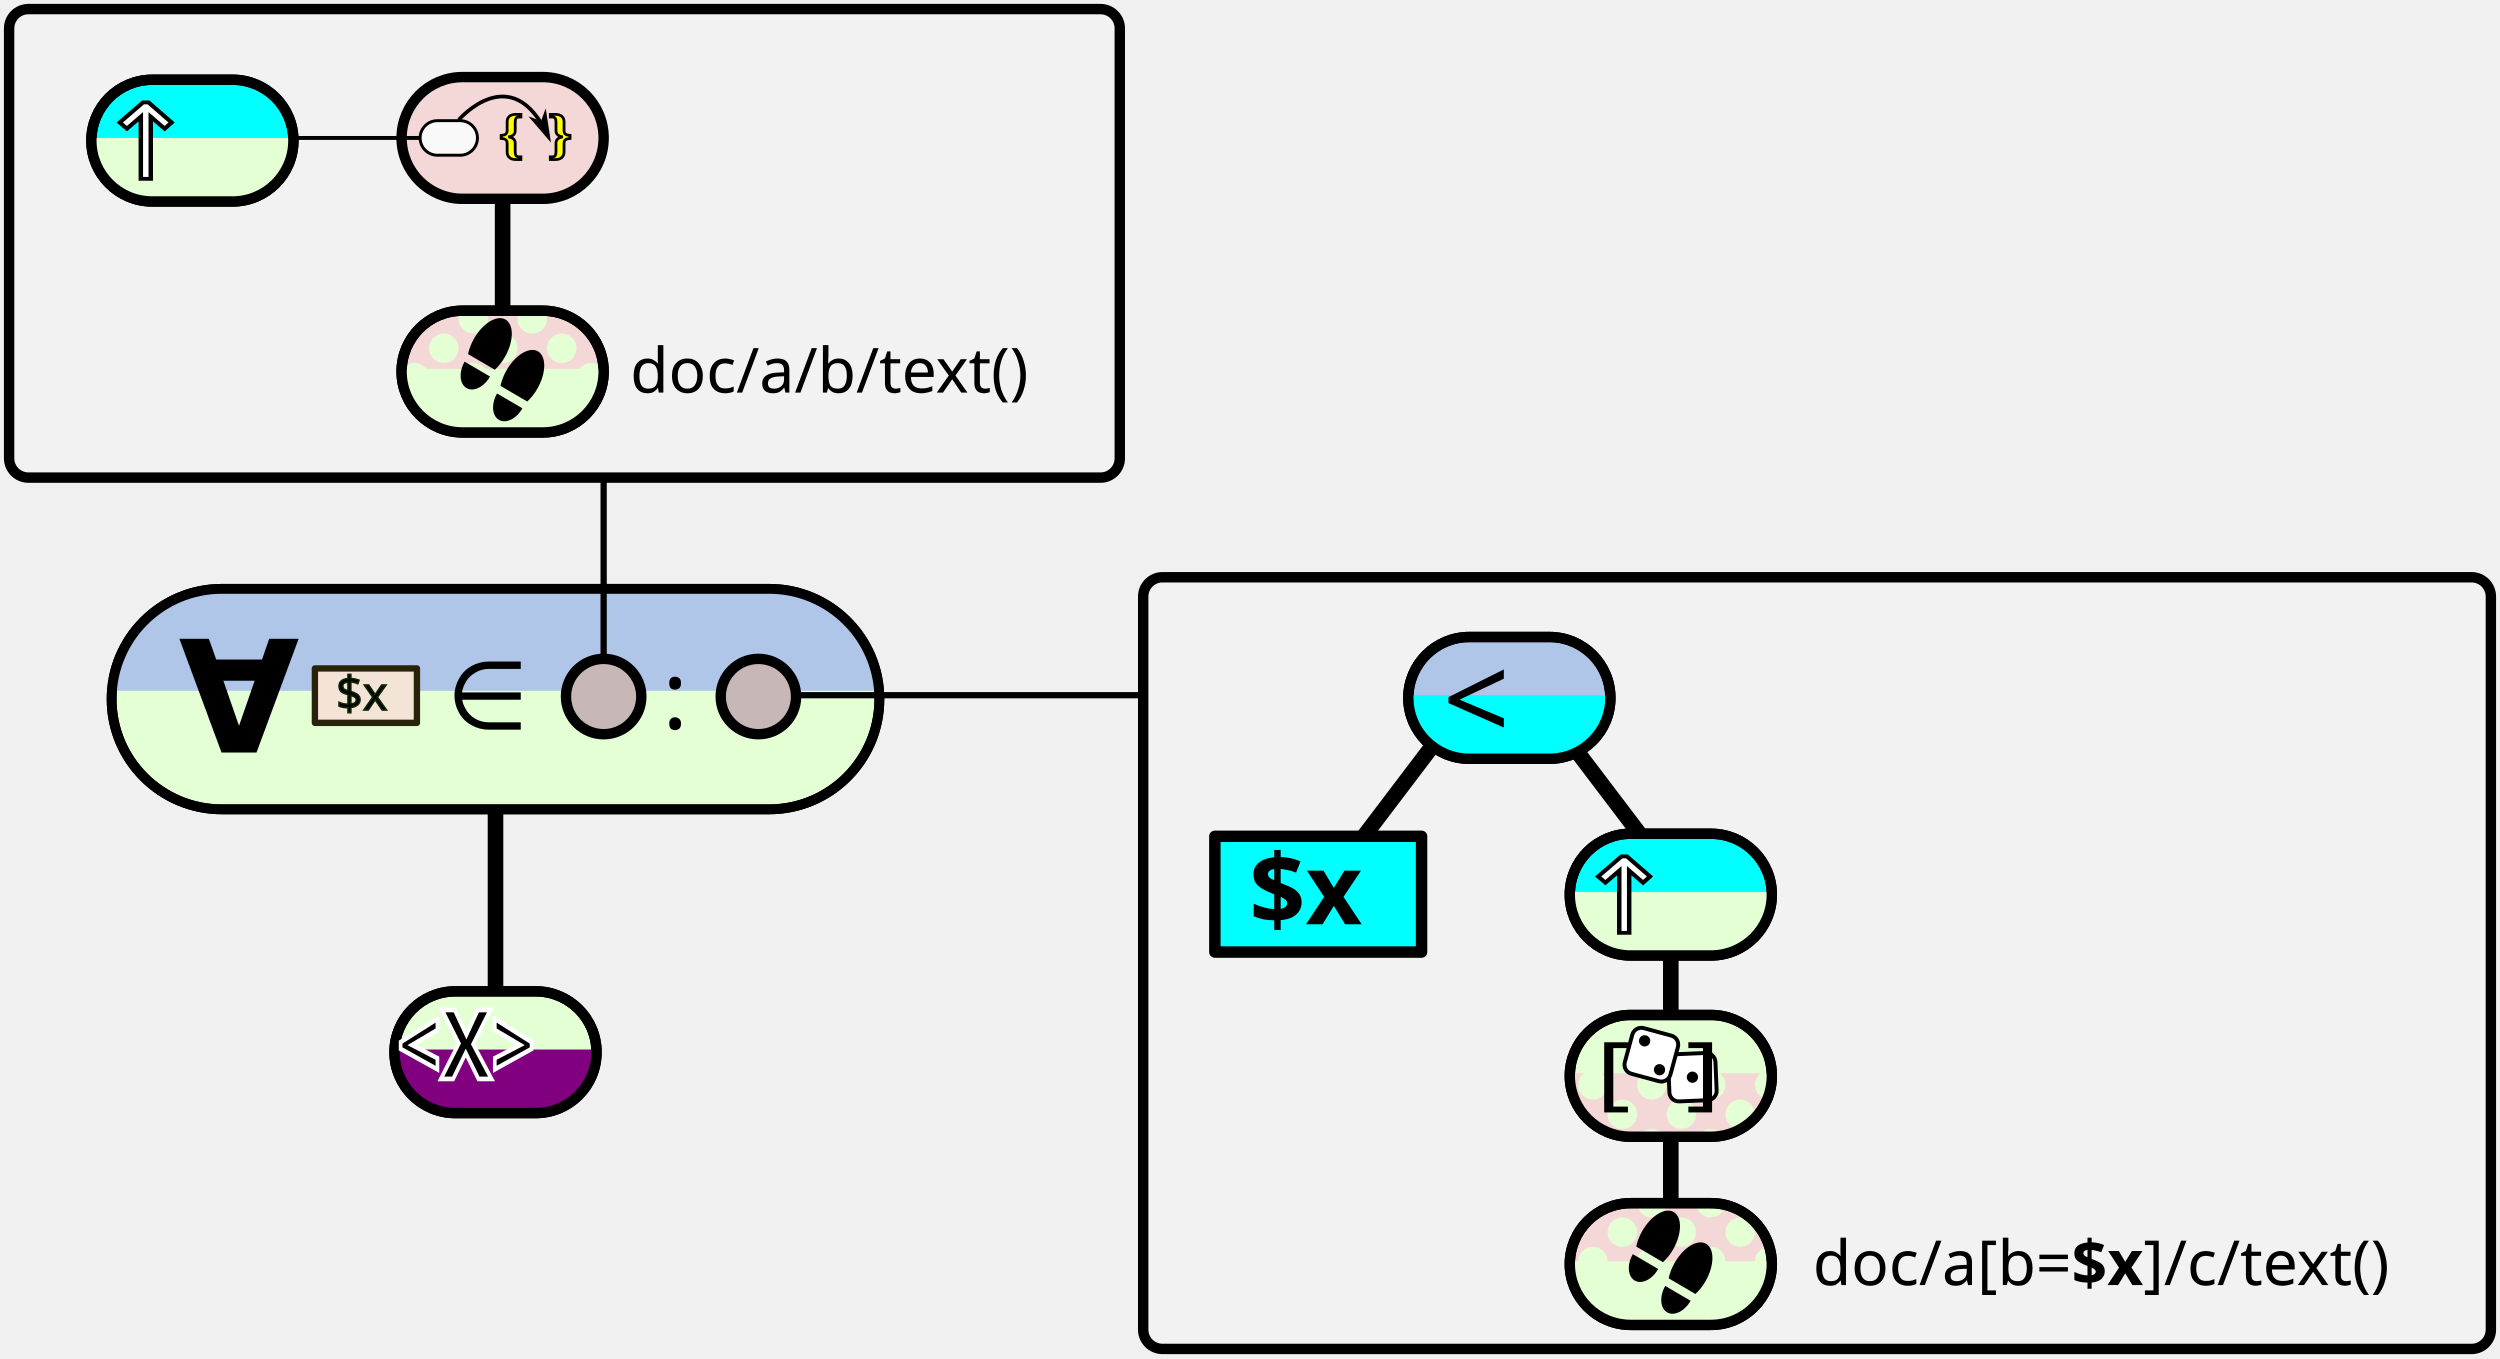
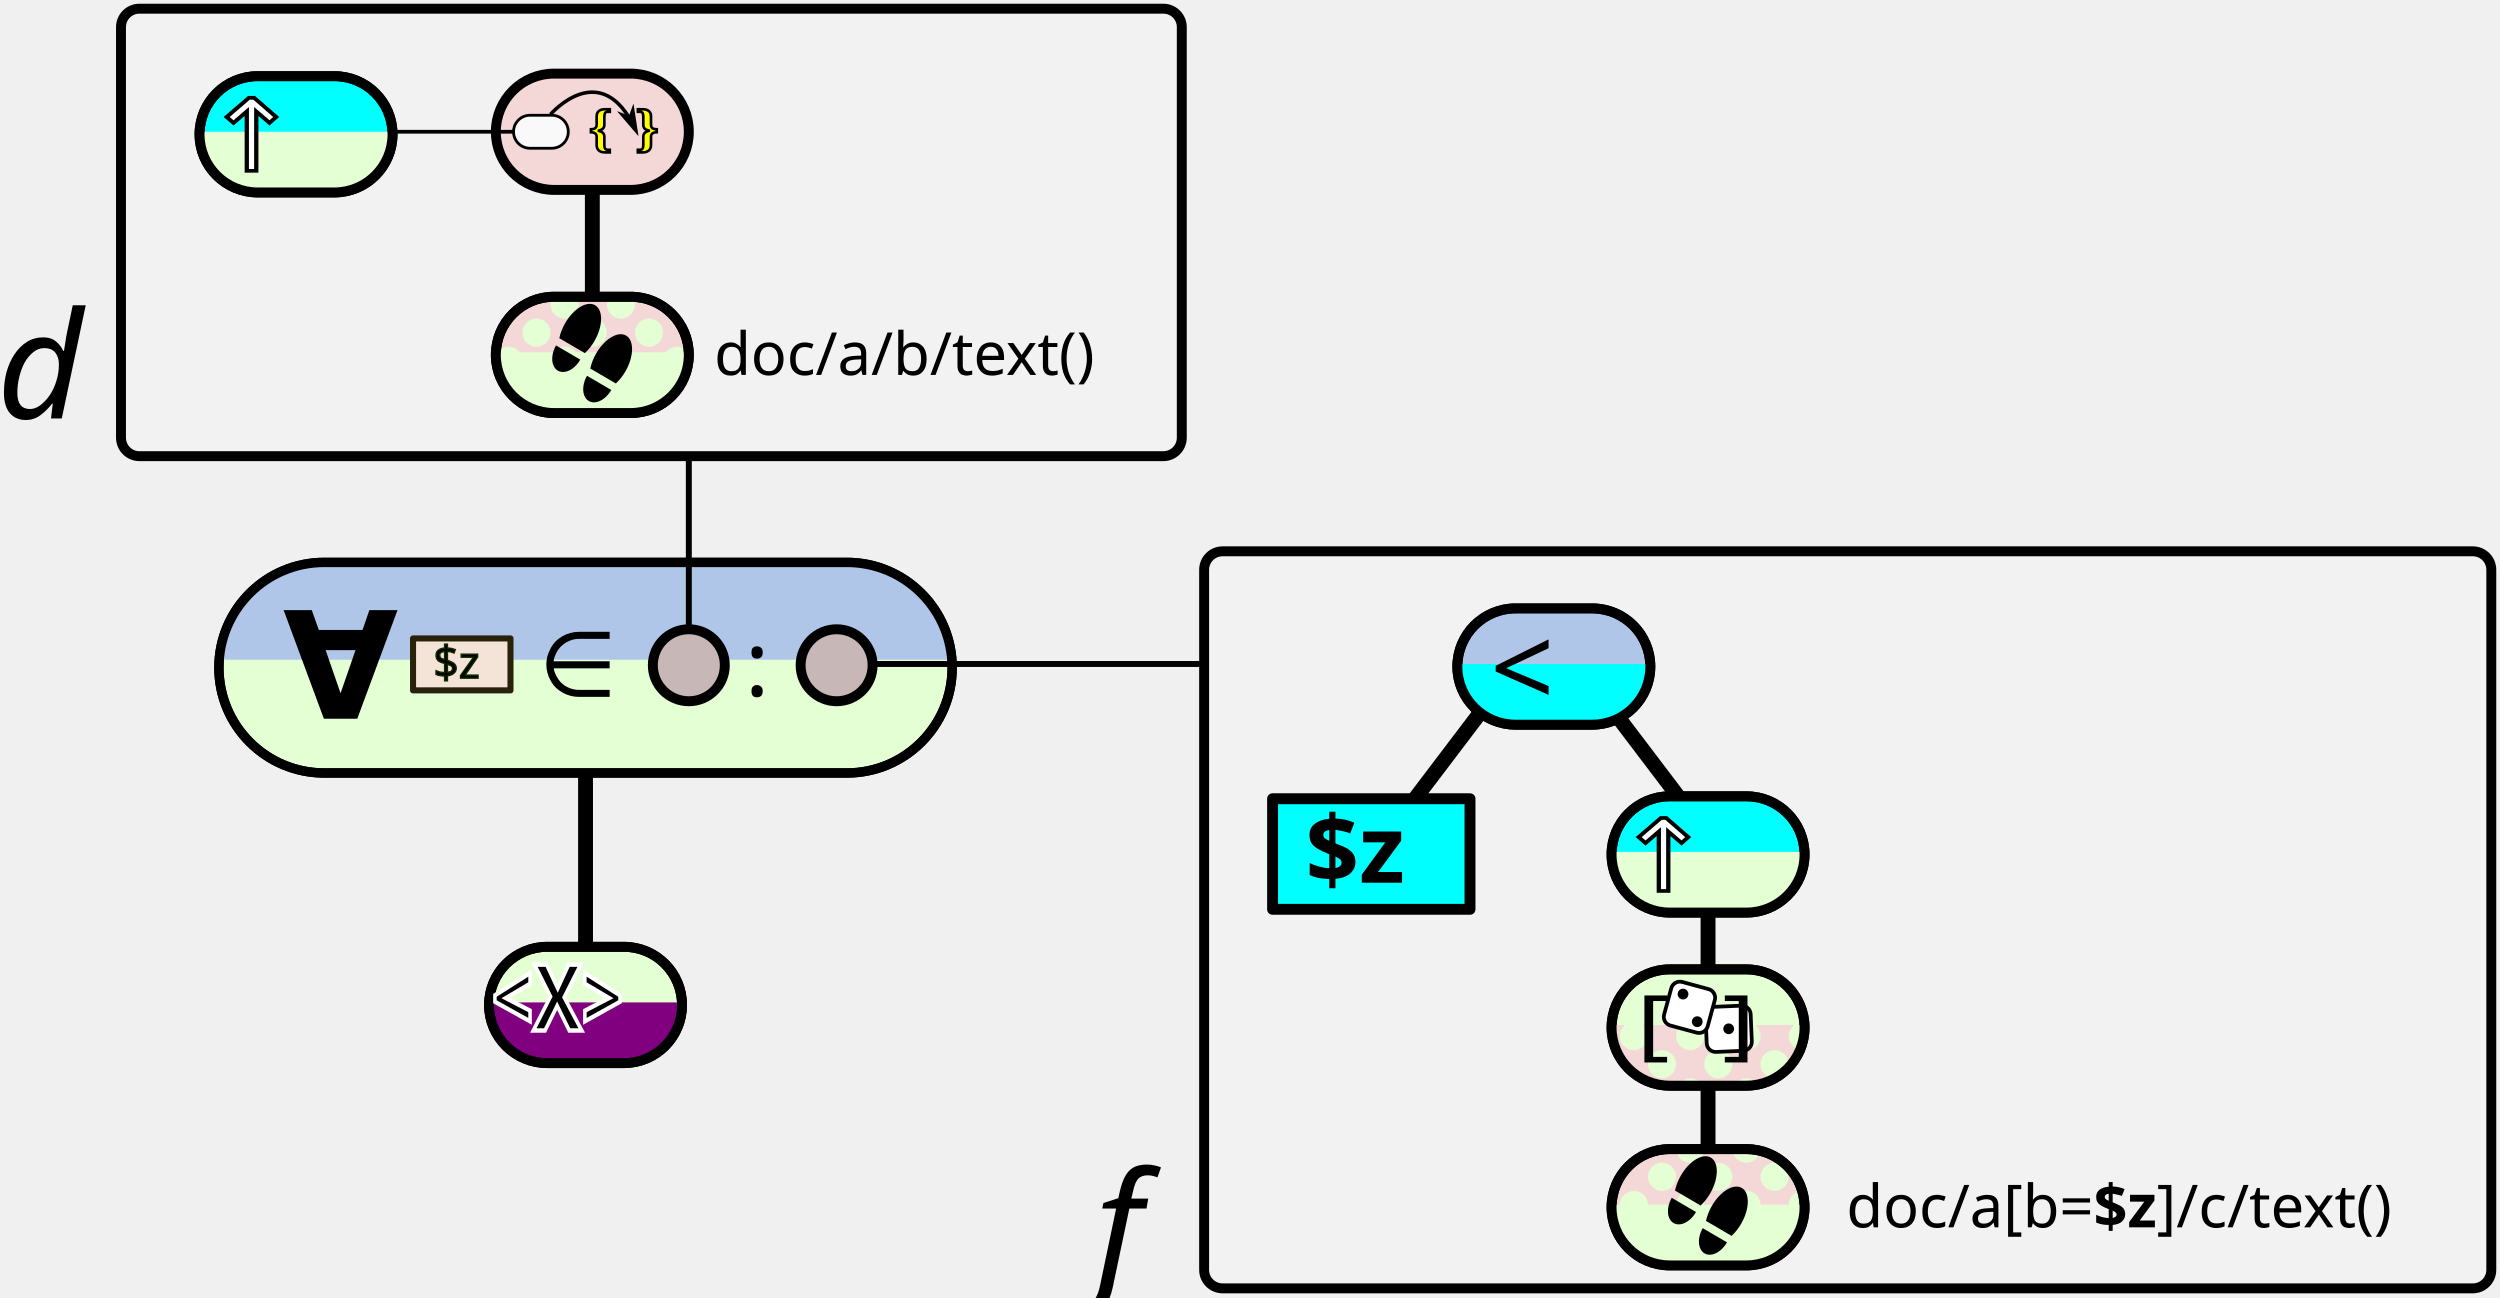
- <svg xmlns="http://www.w3.org/2000/svg" xmlns:xlink="http://www.w3.org/1999/xlink" width="641.414" height="348.426" viewBox="0 0 169.707 92.188" version="1.1" id="svg6202">
+ <svg xmlns="http://www.w3.org/2000/svg" xmlns:xlink="http://www.w3.org/1999/xlink" width="671.578" height="348.426" viewBox="0 0 177.688 92.188" version="1.1" id="svg6202">
  <defs id="defs6196">
-     <pattern xlink:href="#pattern11246" id="pattern11642" patternTransform="matrix(0.2645833,0,0,0.2645833,-92.48765,78.8698)" />
-     <pattern xlink:href="#pattern11246" id="pattern11341" patternTransform="matrix(0.2645833,0,0,0.2645833,-96.55256,33.50663)" />
-     <pattern xlink:href="#pattern11246" id="pattern11286" patternTransform="matrix(0.2645833,0,0,0.2645833,-118.8419,78.88269)" />
+     <pattern xlink:href="#pattern11246" id="pattern11642" patternTransform="matrix(0.2645833,0,0,0.2645833,-100.4685,78.8698)" />
+     <pattern xlink:href="#pattern11246" id="pattern11341" patternTransform="matrix(0.2645833,0,0,0.2645833,-104.5335,33.50663)" />
+     <pattern xlink:href="#pattern11246" id="pattern11286" patternTransform="matrix(0.2645833,0,0,0.2645833,-126.8228,78.88269)" />
    <pattern patternUnits="userSpaceOnUse" width="15.118" height="15.118" patternTransform="matrix(0.9375,0,0,0.9375,293.2947,691.1621)" id="pattern22829">
      <rect style="display:inline;opacity:1;fill:#de87aa;fill-opacity:1;stroke:none;stroke-width:2.011;stroke-miterlimit:4;stroke-dasharray:none" id="rect22817" width="15.118" height="15.118" x="3.2552085e-05" y="6.510417e-05" />
      <path style="opacity:1;fill:#f2f2f2;fill-opacity:1;stroke:none;stroke-width:2.514;stroke-miterlimit:4;stroke-dasharray:none" id="path22819" d="M 3.78,0 A 3.78,3.78 0 0 1 1.0127205e-7,3.78 L 0,0 Z" />
      <circle r="3.78" cy="7.559" cx="7.559" id="circle22821" style="opacity:1;fill:#f2f2f2;fill-opacity:1;stroke:none;stroke-width:2.514;stroke-miterlimit:4;stroke-dasharray:none" />
      <path d="m -11.339,0 a 3.78,3.78 0 0 1 -3.78,3.78 l 0,-3.78 z" id="path22823" style="opacity:1;fill:#f2f2f2;fill-opacity:1;stroke:none;stroke-width:2.514;stroke-miterlimit:4;stroke-dasharray:none" transform="scale(-1,1)" />
      <path d="M 3.78,-15.118 A 3.78,3.78 0 0 1 1.0127205e-7,-11.339 L 0,-15.118 Z" id="path22825" style="opacity:1;fill:#f2f2f2;fill-opacity:1;stroke:none;stroke-width:2.514;stroke-miterlimit:4;stroke-dasharray:none" transform="scale(1,-1)" />
      <path transform="scale(-1)" style="opacity:1;fill:#f2f2f2;fill-opacity:1;stroke:none;stroke-width:2.514;stroke-miterlimit:4;stroke-dasharray:none" id="path22827" d="m -11.339,-15.118 a 3.78,3.78 0 0 1 -3.78,3.78 l 0,-3.78 z" />
    </pattern>
    <pattern patternUnits="userSpaceOnUse" width="15.118" height="15.118" patternTransform="matrix(0.9375,0,0,0.9375,293.2947,691.1621)" id="pattern22829-2">
      <rect style="display:inline;opacity:1;fill:#de87aa;fill-opacity:1;stroke:none;stroke-width:2.011;stroke-miterlimit:4;stroke-dasharray:none" id="rect22817-9" width="15.118" height="15.118" x="3.2552085e-05" y="6.510417e-05" />
      <path style="opacity:1;fill:#f2f2f2;fill-opacity:1;stroke:none;stroke-width:2.514;stroke-miterlimit:4;stroke-dasharray:none" id="path22819-1" d="M 3.78,0 A 3.78,3.78 0 0 1 1.0127205e-7,3.78 L 0,0 Z" />
      <circle r="3.78" cy="7.559" cx="7.559" id="circle22821-2" style="opacity:1;fill:#f2f2f2;fill-opacity:1;stroke:none;stroke-width:2.514;stroke-miterlimit:4;stroke-dasharray:none" />
      <path d="m -11.339,0 a 3.78,3.78 0 0 1 -3.78,3.78 l 0,-3.78 z" id="path22823-7" style="opacity:1;fill:#f2f2f2;fill-opacity:1;stroke:none;stroke-width:2.514;stroke-miterlimit:4;stroke-dasharray:none" transform="scale(-1,1)" />
      <path d="M 3.78,-15.118 A 3.78,3.78 0 0 1 1.0127205e-7,-11.339 L 0,-15.118 Z" id="path22825-0" style="opacity:1;fill:#f2f2f2;fill-opacity:1;stroke:none;stroke-width:2.514;stroke-miterlimit:4;stroke-dasharray:none" transform="scale(1,-1)" />
      <path transform="scale(-1)" style="opacity:1;fill:#f2f2f2;fill-opacity:1;stroke:none;stroke-width:2.514;stroke-miterlimit:4;stroke-dasharray:none" id="path22827-9" d="m -11.339,-15.118 a 3.78,3.78 0 0 1 -3.78,3.78 l 0,-3.78 z" />
    </pattern>
    <marker orient="auto" refY="0" refX="0" id="Arrow1Mend" style="overflow:visible">
      <path id="path5418" d="M 0,0 5,-5 -12.5,0 5,5 Z" style="fill:#000000;fill-opacity:1;fill-rule:evenodd;stroke:#000000;stroke-width:1pt;stroke-opacity:1" transform="matrix(-0.4,0,0,-0.4,-4,0)" />
    </marker>
    <pattern patternUnits="userSpaceOnUse" width="15.118" height="15.118" patternTransform="matrix(0.2645833,0,0,0.2645833,-91.98344,99.34332)" id="pattern11246">
      <rect style="display:inline;opacity:1;fill:#f4d7d7;fill-opacity:1;stroke:none;stroke-width:2.011;stroke-miterlimit:4;stroke-dasharray:none" id="rect11234" width="15.118" height="15.118" x="0" y="2.8835508e-05" />
      <path style="opacity:1;fill:#e5ffd5;fill-opacity:1;stroke:none;stroke-width:2.514;stroke-miterlimit:4;stroke-dasharray:none" id="path11236" d="M 3.78,0 A 3.78,3.78 0 0 1 5.7772287e-5,3.78 L 5.7671015e-5,0 Z" />
      <circle r="3.78" cy="7.559" cx="7.559" id="circle11238" style="opacity:1;fill:#e5ffd5;fill-opacity:1;stroke:none;stroke-width:2.514;stroke-miterlimit:4;stroke-dasharray:none" />
      <path d="m -11.339,0 a 3.78,3.78 0 0 1 -3.78,3.78 l 0,-3.78 z" id="path11240" style="opacity:1;fill:#e5ffd5;fill-opacity:1;stroke:none;stroke-width:2.514;stroke-miterlimit:4;stroke-dasharray:none" transform="scale(-1,1)" />
      <path d="M 3.78,-15.118 A 3.78,3.78 0 0 1 5.7772287e-5,-11.339 l -1.01272e-7,-3.78 z" id="path11242" style="opacity:1;fill:#e5ffd5;fill-opacity:1;stroke:none;stroke-width:2.514;stroke-miterlimit:4;stroke-dasharray:none" transform="scale(1,-1)" />
      <path transform="scale(-1)" style="opacity:1;fill:#e5ffd5;fill-opacity:1;stroke:none;stroke-width:2.514;stroke-miterlimit:4;stroke-dasharray:none" id="path11244" d="m -11.339,-15.118 a 3.78,3.78 0 0 1 -3.78,3.78 l 0,-3.78 z" />
    </pattern>
    <pattern patternUnits="userSpaceOnUse" width="15.118" height="15.118" patternTransform="matrix(0.2645833,0,0,0.2645833,-73.39803,104.7915)" id="pattern11594">
      <rect y="5.7671015e-05" x="0" height="15.118" width="15.118" id="rect19168" style="display:inline;opacity:1;fill:#f4d7d7;fill-opacity:1;stroke:none;stroke-width:2.011;stroke-miterlimit:4;stroke-dasharray:none" />
      <path d="M 3.78,0 A 3.78,3.78 0 0 1 1.0127205e-7,3.78 L 0,0 Z" id="path19196" style="opacity:1;fill:#800080;fill-opacity:1;stroke:none;stroke-width:2.514;stroke-miterlimit:4;stroke-dasharray:none" />
      <circle style="opacity:1;fill:#800080;fill-opacity:1;stroke:none;stroke-width:2.514;stroke-miterlimit:4;stroke-dasharray:none" id="circle19229" cx="7.559" cy="7.559" r="3.78" />
      <path transform="scale(-1,1)" style="opacity:1;fill:#800080;fill-opacity:1;stroke:none;stroke-width:2.514;stroke-miterlimit:4;stroke-dasharray:none" id="path19231" d="m -11.339,0 a 3.78,3.78 0 0 1 -3.78,3.78 l 0,-3.78 z" />
      <path transform="scale(1,-1)" style="opacity:1;fill:#800080;fill-opacity:1;stroke:none;stroke-width:2.514;stroke-miterlimit:4;stroke-dasharray:none" id="path19233" d="M 3.78,-15.118 A 3.78,3.78 0 0 1 1.0127205e-7,-11.339 L 0,-15.118 Z" />
      <path d="m -11.339,-15.118 a 3.78,3.78 0 0 1 -3.78,3.78 l 0,-3.78 z" id="path19235" style="opacity:1;fill:#800080;fill-opacity:1;stroke:none;stroke-width:2.514;stroke-miterlimit:4;stroke-dasharray:none" transform="scale(-1)" />
    </pattern>
  </defs>
-   <g id="layer1" transform="translate(165.0919,-79.53785)">
+   <g id="layer1" transform="translate(173.0728,-79.53785)">
    <path id="path9057" d="M -131.456,154.954 V 121.628" style="fill:none;stroke:#000000;stroke-width:1.058;stroke-linecap:butt;stroke-linejoin:miter;stroke-miterlimit:4;stroke-dasharray:none;stroke-opacity:1" />
    <g id="g9064" transform="translate(-0.8218703)">
      <rect ry="4.133" y="146.833" x="-137.492" height="8.265" width="13.716" id="rect6846" style="display:inline;opacity:1;fill:#e5ffd5;fill-opacity:1;stroke:#000000;stroke-width:0.706;stroke-linecap:round;stroke-linejoin:round;stroke-miterlimit:4;stroke-dasharray:none;stroke-dashoffset:0;stroke-opacity:1" />
      <path style="display:inline;opacity:1;fill:#800080;fill-opacity:1;stroke:none;stroke-width:0.706;stroke-linecap:round;stroke-linejoin:round;stroke-miterlimit:4;stroke-dasharray:none;stroke-dashoffset:0;stroke-opacity:1" d="m -137.475,150.784 c -0.009,0.113 -0.018,0.227 -0.018,0.343 0,2.289 1.843,4.132 4.132,4.132 h 5.45 c 2.289,0 4.133,-1.843 4.133,-4.132 0,-0.116 -0.008,-0.23 -0.018,-0.343 z" id="path6848" />
      <rect style="display:inline;opacity:1;fill:none;fill-opacity:1;stroke:#000000;stroke-width:0.706;stroke-linecap:round;stroke-linejoin:round;stroke-miterlimit:4;stroke-dasharray:none;stroke-dashoffset:0;stroke-opacity:1" id="rect6851" width="13.716" height="8.265" x="-137.492" y="146.833" ry="4.133" />
      <text xml:space="preserve" style="font-style:normal;font-weight:normal;font-size:2.461px;line-height:0%;font-family:sans-serif;letter-spacing:0px;word-spacing:0px;display:inline;fill:#000000;fill-opacity:1;stroke:#ffffff;stroke-width:0.282px;stroke-linecap:butt;stroke-linejoin:miter;stroke-opacity:1" x="-147.096" y="135.685" id="text6855" transform="scale(0.8880933,1.126008)">
        <tspan id="tspan6853" x="-147.096" y="135.685" style="font-style:normal;font-variant:normal;font-weight:bold;font-stretch:normal;font-size:5.811px;line-height:1.25;font-family:sans-serif;-inkscape-font-specification:sans-serif;text-align:center;text-anchor:middle;fill:#000000;fill-opacity:1;stroke:#ffffff;stroke-width:0.282px">&lt;X&gt;</tspan>
      </text>
    </g>
    <rect style="display:inline;opacity:1;fill:#e5ffd5;fill-opacity:1;stroke:#000000;stroke-width:0.668;stroke-linecap:round;stroke-linejoin:round;stroke-miterlimit:4;stroke-dasharray:none;stroke-dashoffset:0;stroke-opacity:1" id="rect7294" width="52.117" height="14.967" x="-157.515" y="119.511" ry="7.484" />
    <path style="display:inline;opacity:1;fill:#afc6e9;fill-opacity:1;stroke:none;stroke-width:0.668;stroke-linecap:round;stroke-linejoin:round;stroke-miterlimit:4;stroke-dasharray:none;stroke-dashoffset:0;stroke-opacity:1" d="m -150.031,119.511 c -3.956,0 -7.174,3.04 -7.461,6.92 h 52.071 c -0.287,-3.88 -3.505,-6.92 -7.461,-6.92 z" id="rect8064" />
    <path style="display:inline;fill:none;stroke:#000000;stroke-width:0.423;stroke-linecap:butt;stroke-linejoin:miter;stroke-miterlimit:4;stroke-dasharray:none;stroke-opacity:1" d="M -124.115,125.474 V 108.894" id="path7296" />
    <path id="path13274" d="M -85.056,126.731 H -113.61" style="display:inline;fill:none;stroke:#000000;stroke-width:0.423;stroke-linecap:butt;stroke-linejoin:miter;stroke-miterlimit:4;stroke-dasharray:none;stroke-opacity:1" />
    <rect ry="1.31" y="118.723" x="-87.489" height="52.385" width="91.486" id="rect11718" style="fill:#f2f2f2;fill-opacity:1;stroke:#000000;stroke-width:0.706;stroke-linecap:round;stroke-linejoin:round;stroke-miterlimit:4;stroke-dasharray:none;stroke-dashoffset:0;stroke-opacity:1" />
    <path style="fill:none;stroke:#000000;stroke-width:1.058;stroke-linecap:butt;stroke-linejoin:miter;stroke-miterlimit:4;stroke-dasharray:none;stroke-opacity:1" d="m -75.904,140.788 10.664,-14.057" id="path9100" />
    <path style="fill:none;stroke:#000000;stroke-width:1.058;stroke-linecap:butt;stroke-linejoin:miter;stroke-miterlimit:4;stroke-dasharray:none;stroke-opacity:1" d="M -51.673,163.895 V 137.712" id="path11355" />
    <path id="path9102" d="M -50.273,140.788 -60.937,126.731" style="fill:none;stroke:#000000;stroke-width:1.058;stroke-linecap:butt;stroke-linejoin:miter;stroke-miterlimit:4;stroke-dasharray:none;stroke-opacity:1" />
    <text id="text7114" y="166.774" x="-20.255" style="font-style:normal;font-weight:normal;font-size:3.387px;line-height:0%;font-family:sans-serif;letter-spacing:0px;word-spacing:0px;display:inline;fill:#000000;fill-opacity:1;stroke:none;stroke-width:0.282px;stroke-linecap:butt;stroke-linejoin:miter;stroke-opacity:1" xml:space="preserve">
-       <tspan style="font-style:normal;font-size:4.233px;line-height:1.25;text-align:center;text-anchor:middle;stroke-width:0.282px" y="166.774" x="-20.255" id="tspan7112">doc/a[b=<tspan style="font-weight:bold" id="tspan11644">$x</tspan>]/c/text()</tspan>
+       <tspan style="font-style:normal;font-size:4.233px;line-height:1.25;text-align:center;text-anchor:middle;stroke-width:0.282px" y="166.774" x="-20.255" id="tspan7112">doc/a[b=<tspan style="font-weight:bold" id="tspan11644">$z</tspan>]/c/text()</tspan>
    </text>
    <rect style="display:inline;fill:#f4e3d7;fill-opacity:1;stroke:#28220b;stroke-width:0.431;stroke-linecap:butt;stroke-linejoin:round;stroke-miterlimit:4;stroke-dasharray:none;stroke-dashoffset:0;stroke-opacity:1" id="rect7300" width="6.926" height="3.694" x="-143.716" y="124.914" />
    <text xml:space="preserve" style="font-style:normal;font-weight:normal;font-size:2.586px;line-height:0%;font-family:sans-serif;letter-spacing:0px;word-spacing:0px;display:inline;fill:#000000;fill-opacity:1;stroke:#112b00;stroke-width:0.098" x="-142.427" y="127.611" id="text7304" transform="scale(0.9990129,1.000988)">
-       <tspan id="tspan7302" x="-142.427" y="127.611" style="font-style:normal;font-size:3.182px;line-height:1.25;font-family:sans-serif;fill:#000000;stroke-width:0.098">$x</tspan>
+       <tspan id="tspan7302" x="-142.427" y="127.611" style="font-style:normal;font-size:3.182px;line-height:1.25;font-family:sans-serif;fill:#000000;stroke-width:0.098">$z</tspan>
    </text>
    <text id="text7308" y="130.619" x="-152.962" style="font-style:normal;font-weight:normal;font-size:10.583px;line-height:1.25;font-family:sans-serif;letter-spacing:0px;word-spacing:0px;display:inline;fill:#000000;fill-opacity:1;stroke:none;stroke-width:0.265" xml:space="preserve">
      <tspan style="font-weight:bold;stroke-width:0.265" y="130.619" x="-152.962" id="tspan7306">∀</tspan>
    </text>
    <text id="text7312" y="129.008" x="-134.791" style="font-style:normal;font-weight:normal;font-size:6.417px;line-height:1.25;font-family:sans-serif;letter-spacing:0px;word-spacing:0px;display:inline;fill:#000000;fill-opacity:1;stroke:none;stroke-width:0.265" xml:space="preserve">
      <tspan style="font-weight:normal;stroke-width:0.265" y="129.008" x="-134.791" id="tspan7310">∈</tspan>
    </text>
    <circle style="display:inline;opacity:1;fill:#c8b7b7;fill-opacity:1;stroke:#000000;stroke-width:0.706;stroke-miterlimit:4;stroke-dasharray:none" id="circle7314" cx="-124.115" cy="126.821" r="2.558" />
    <text xml:space="preserve" style="font-style:normal;font-weight:normal;font-size:6.417px;line-height:1.25;font-family:sans-serif;letter-spacing:0px;word-spacing:0px;display:inline;fill:#000000;fill-opacity:1;stroke:none;stroke-width:0.265" x="-120.129" y="129.008" id="text7332">
      <tspan id="tspan7330" x="-120.129" y="129.008" style="font-weight:normal;stroke-width:0.265">:</tspan>
    </text>
    <circle r="2.558" cy="126.821" cx="-113.61" id="circle7336" style="display:inline;opacity:1;fill:#c8b7b7;fill-opacity:1;stroke:#000000;stroke-width:0.706;stroke-miterlimit:4;stroke-dasharray:none" />
    <rect ry="7.484" y="119.511" x="-157.515" height="14.967" width="52.117" id="rect8071" style="display:inline;opacity:1;fill:none;fill-opacity:1;stroke:#000000;stroke-width:0.668;stroke-linecap:round;stroke-linejoin:round;stroke-miterlimit:4;stroke-dasharray:none;stroke-dashoffset:0;stroke-opacity:1" />
    <rect style="display:inline;opacity:1;fill:#afc6e9;fill-opacity:1;stroke:#000000;stroke-width:0.706;stroke-linecap:round;stroke-linejoin:round;stroke-miterlimit:4;stroke-dasharray:none;stroke-dashoffset:0;stroke-opacity:1" id="rect10481" width="13.716" height="8.265" x="-69.491" y="122.78" ry="4.133" />
    <path id="path10483" d="m -69.473,126.731 c -0.009,0.113 -0.018,0.227 -0.018,0.343 0,2.289 1.843,4.132 4.132,4.132 h 5.45 c 2.289,0 4.133,-1.843 4.133,-4.132 0,-0.116 -0.008,-0.23 -0.018,-0.343 z" style="display:inline;opacity:1;fill:#00ffff;fill-opacity:1;stroke:none;stroke-width:0.706;stroke-linecap:round;stroke-linejoin:round;stroke-miterlimit:4;stroke-dasharray:none;stroke-dashoffset:0;stroke-opacity:1" />
    <rect ry="4.133" y="122.78" x="-69.491" height="8.265" width="13.716" id="rect10485" style="display:inline;opacity:1;fill:none;fill-opacity:1;stroke:#000000;stroke-width:0.706;stroke-linecap:round;stroke-linejoin:round;stroke-miterlimit:4;stroke-dasharray:none;stroke-dashoffset:0;stroke-opacity:1" />
    <text transform="scale(0.9978365,1.002168)" id="text10489" y="129.567" x="-62.829" style="font-style:normal;font-weight:normal;font-size:3.387px;line-height:0%;font-family:sans-serif;letter-spacing:0px;word-spacing:0px;display:inline;fill:#000000;fill-opacity:1;stroke:none;stroke-width:0.282px;stroke-linecap:butt;stroke-linejoin:miter;stroke-opacity:1" xml:space="preserve">
      <tspan style="font-style:normal;font-variant:normal;font-weight:normal;font-stretch:normal;font-size:7.997px;line-height:1.25;font-family:sans-serif;-inkscape-font-specification:sans-serif;text-align:center;text-anchor:middle;fill:#000000;fill-opacity:1;stroke-width:0.282px" y="129.567" x="-62.829" id="tspan10487">&lt;</tspan>
    </text>
    <g id="g11327" transform="translate(19.81582,-15.74271)">
      <rect ry="0" y="152.052" x="-102.44" height="7.858" width="14.032" id="rect9104" style="fill:#00ffff;fill-opacity:1;stroke:#000000;stroke-width:0.776;stroke-linecap:round;stroke-linejoin:round;stroke-miterlimit:4;stroke-dasharray:none;stroke-dashoffset:0;stroke-opacity:1" />
      <text id="text9175" y="158.023" x="-100.099" style="font-style:normal;font-weight:normal;font-size:6.663px;line-height:1.25;font-family:sans-serif;letter-spacing:0px;word-spacing:0px;fill:#000000;fill-opacity:1;stroke:none;stroke-width:0.265" xml:space="preserve">
-         <tspan style="font-weight:bold;fill:#000000;stroke-width:0.265" y="158.023" x="-100.099" id="tspan9173">$x</tspan>
+         <tspan style="font-weight:bold;fill:#000000;stroke-width:0.265" y="158.023" x="-100.099" id="tspan9173">$z</tspan>
      </text>
    </g>
    <rect style="fill:#f2f2f2;fill-opacity:1;stroke:#000000;stroke-width:0.706;stroke-linecap:round;stroke-linejoin:round;stroke-miterlimit:4;stroke-dasharray:none;stroke-dashoffset:0;stroke-opacity:1" id="rect11646" width="75.397" height="31.805" x="-164.474" y="80.155" ry="1.31" />
    <path style="fill:none;stroke:#000000;stroke-width:1.058;stroke-linecap:butt;stroke-linejoin:miter;stroke-miterlimit:4;stroke-dasharray:none;stroke-opacity:1" d="M -130.973,105.203 V 88.456" id="path10718" />
    <text xml:space="preserve" style="font-style:normal;font-weight:normal;font-size:3.387px;line-height:0%;font-family:sans-serif;letter-spacing:0px;word-spacing:0px;display:inline;fill:#000000;fill-opacity:1;stroke:none;stroke-width:0.282px;stroke-linecap:butt;stroke-linejoin:miter;stroke-opacity:1" x="-106.591" y="106.19" id="text6883">
      <tspan id="tspan6881" x="-106.591" y="106.19" style="font-style:normal;font-size:4.233px;line-height:1.25;text-align:center;text-anchor:middle;stroke-width:0.282px">doc/a/b/text()</tspan>
    </text>
    <g id="g11640" transform="translate(-6.474099,-3.691298)">
      <rect style="display:inline;opacity:1;fill:url(#pattern11642);fill-opacity:1;stroke:#000000;stroke-width:0.706;stroke-linecap:round;stroke-linejoin:round;stroke-miterlimit:4;stroke-dasharray:none;stroke-dashoffset:0;stroke-opacity:1" id="rect9106" width="13.716" height="8.265" x="-131.357" y="104.32" ry="4.133" />
      <path id="path9108" d="m -131.339,108.271 c -0.009,0.113 -0.018,0.227 -0.018,0.343 0,2.289 1.843,4.132 4.132,4.132 h 5.45 c 2.289,0 4.133,-1.843 4.133,-4.132 0,-0.116 -0.008,-0.23 -0.018,-0.343 z" style="display:inline;opacity:1;fill:#e5ffd5;fill-opacity:1;stroke:none;stroke-width:0.706;stroke-linecap:round;stroke-linejoin:round;stroke-miterlimit:4;stroke-dasharray:none;stroke-dashoffset:0;stroke-opacity:1" />
      <rect ry="4.133" y="104.32" x="-131.357" height="8.265" width="13.716" id="rect9110" style="display:inline;opacity:1;fill:none;fill-opacity:1;stroke:#000000;stroke-width:0.706;stroke-linecap:round;stroke-linejoin:round;stroke-miterlimit:4;stroke-dasharray:none;stroke-dashoffset:0;stroke-opacity:1" />
      <g id="g9135" transform="matrix(0.04088854,0.02392119,-0.02360701,0.04143272,-129.0935,82.443)" style="display:inline;stroke:none;stroke-width:5.938">
        <g id="g9127" style="stroke:none;stroke-width:5.938">
          <path style="fill:#000000;fill-opacity:1;stroke:none;stroke-width:14.845;stroke-linecap:round;stroke-linejoin:round;stroke-miterlimit:4;stroke-dasharray:none;stroke-dashoffset:0;stroke-opacity:1" d="m 322.847,356.175 a 25.742,46.121 0 0 0 -25.743,46.121 25.742,46.121 0 0 0 3.545,23.24 h 44.401 a 25.742,46.121 0 0 0 3.538,-23.24 25.742,46.121 0 0 0 -25.741,-46.121 z" id="path9123" />
          <path style="fill:#000000;fill-opacity:1;stroke:none;stroke-width:14.845;stroke-linecap:round;stroke-linejoin:round;stroke-miterlimit:4;stroke-dasharray:none;stroke-dashoffset:0;stroke-opacity:1" id="path9125" d="m 343.94,437.334 a 21.094,31.105 0 0 1 -10.547,26.938 21.094,31.105 0 0 1 -21.094,0 21.094,31.105 0 0 1 -10.547,-26.938 l 21.094,0 z" />
        </g>
        <g transform="translate(62.92451,15.73113)" id="g9133" style="stroke:none;stroke-width:5.938">
          <path id="path9129" d="m 322.847,356.175 a 25.742,46.121 0 0 0 -25.743,46.121 25.742,46.121 0 0 0 3.545,23.24 h 44.401 a 25.742,46.121 0 0 0 3.538,-23.24 25.742,46.121 0 0 0 -25.741,-46.121 z" style="fill:#000000;fill-opacity:1;stroke:none;stroke-width:14.845;stroke-linecap:round;stroke-linejoin:round;stroke-miterlimit:4;stroke-dasharray:none;stroke-dashoffset:0;stroke-opacity:1" />
          <path d="m 343.94,437.334 a 21.094,31.105 0 0 1 -10.547,26.938 21.094,31.105 0 0 1 -21.094,0 21.094,31.105 0 0 1 -10.547,-26.938 l 21.094,0 z" id="path9131" style="fill:#000000;fill-opacity:1;stroke:none;stroke-width:14.845;stroke-linecap:round;stroke-linejoin:round;stroke-miterlimit:4;stroke-dasharray:none;stroke-dashoffset:0;stroke-opacity:1" />
        </g>
      </g>
    </g>
    <g id="g11319" transform="translate(-6.857795,-3.691298)">
      <rect ry="4.133" y="88.642" x="-152.033" height="8.265" width="13.716" id="rect17699-3" style="display:inline;opacity:1;fill:#00ffff;fill-opacity:1;stroke:#000000;stroke-width:0.706;stroke-linecap:round;stroke-linejoin:round;stroke-miterlimit:4;stroke-dasharray:none;stroke-dashoffset:0;stroke-opacity:1" />
      <path style="display:inline;opacity:1;fill:#e5ffd5;fill-opacity:1;stroke:none;stroke-width:0.706;stroke-linecap:round;stroke-linejoin:round;stroke-miterlimit:4;stroke-dasharray:none;stroke-dashoffset:0;stroke-opacity:1" d="m -152.015,92.593 c -0.009,0.113 -0.018,0.227 -0.018,0.343 0,2.289 1.843,4.132 4.132,4.132 h 5.45 c 2.289,0 4.133,-1.843 4.133,-4.132 0,-0.116 -0.008,-0.23 -0.018,-0.343 z" id="path17701-6" />
      <rect style="display:inline;opacity:1;fill:none;fill-opacity:1;stroke:#000000;stroke-width:0.706;stroke-linecap:round;stroke-linejoin:round;stroke-miterlimit:4;stroke-dasharray:none;stroke-dashoffset:0;stroke-opacity:1" id="rect17703-5" width="13.716" height="8.265" x="-152.033" y="88.642" ry="4.133" />
      <text xml:space="preserve" style="font-style:normal;font-weight:normal;font-size:3.234px;line-height:0%;font-family:sans-serif;letter-spacing:0px;word-spacing:0px;fill:#ffffff;fill-opacity:1;stroke:#000000;stroke-width:0.282px;stroke-linecap:butt;stroke-linejoin:miter;stroke-opacity:1" x="-134.656" y="102.816" id="text17707-6" transform="scale(1.078086,0.9275697)">
        <tspan id="tspan17705-3" x="-134.656" y="102.816" style="font-style:normal;font-variant:normal;font-weight:normal;font-stretch:normal;font-size:7.637px;line-height:1.25;font-family:sans-serif;-inkscape-font-specification:sans-serif;text-align:center;text-anchor:middle;fill:#ffffff;fill-opacity:1;stroke:#000000;stroke-width:0.282px">↑</tspan>
      </text>
    </g>
    <rect style="display:inline;opacity:1;fill:#f4d7d7;fill-opacity:1;stroke:#000000;stroke-width:0.706;stroke-linecap:round;stroke-linejoin:round;stroke-miterlimit:4;stroke-dasharray:none;stroke-dashoffset:0;stroke-opacity:1" id="rect5394" width="13.716" height="8.265" x="-137.831" y="84.77" ry="4.133" />
    <path style="display:inline;fill:none;stroke:#000000;stroke-width:0.265px;stroke-linecap:butt;stroke-linejoin:miter;stroke-opacity:1" d="m -134.57,88.902 h -10.623" id="path5673" />
    <g id="g9649-3" transform="matrix(0.1251338,0,0,0.1251338,-228.8777,66.48108)" style="display:inline;fill:#ffff00;stroke:#000000">
      <text xml:space="preserve" style="font-style:normal;font-weight:normal;line-height:0%;font-family:sans-serif;letter-spacing:0px;word-spacing:0px;display:inline;fill:#ffff00;fill-opacity:1;stroke:#000000;stroke-width:1.5;stroke-linecap:butt;stroke-linejoin:miter;stroke-miterlimit:4;stroke-dasharray:none;stroke-opacity:1" x="803.046" y="188.464" id="text9376-6" transform="scale(1.005455,0.9945743)">
        <tspan id="tspan9378-7" x="803.046" y="188.464" style="font-style:normal;font-variant:normal;font-weight:bold;font-stretch:normal;font-size:27.857px;line-height:1.25;font-family:serif;-inkscape-font-specification:'Serif Bold';fill:#ffff00;stroke:#000000;stroke-width:1.5;stroke-miterlimit:4;stroke-dasharray:none">}</tspan>
      </text>
      <text transform="scale(1.005455,0.9945743)" id="text9380-5" y="188.464" x="776.535" style="font-style:normal;font-weight:normal;line-height:0%;font-family:sans-serif;letter-spacing:0px;word-spacing:0px;display:inline;fill:#ffff00;fill-opacity:1;stroke:#000000;stroke-width:1.5;stroke-linecap:butt;stroke-linejoin:miter;stroke-miterlimit:4;stroke-dasharray:none;stroke-opacity:1" xml:space="preserve">
        <tspan style="font-style:normal;font-variant:normal;font-weight:bold;font-stretch:normal;font-size:27.857px;line-height:1.25;font-family:serif;-inkscape-font-specification:'Serif Bold';fill:#ffff00;stroke:#000000;stroke-width:1.5;stroke-miterlimit:4;stroke-dasharray:none" y="188.464" x="776.535" id="tspan9382-3">{</tspan>
      </text>
    </g>
    <path style="display:inline;fill:none;stroke:#000000;stroke-width:0.254px;stroke-linecap:butt;stroke-linejoin:miter;stroke-opacity:1;marker-end:url(#Arrow1Mend)" d="m -133.943,87.666 c 0,0 3.606,-4.195 6.044,1.098" id="path5407" />
    <rect ry="1.172" y="87.73" x="-136.573" height="2.345" width="3.891" id="rect5396" style="display:inline;opacity:1;fill:#f9f9f9;fill-opacity:1;stroke:#000000;stroke-width:0.2;stroke-linecap:round;stroke-linejoin:round;stroke-miterlimit:4;stroke-dasharray:none;stroke-dashoffset:0;stroke-opacity:1" />
    <g id="g11312" transform="translate(-2.409185,41.67188)">
      <rect ry="4.133" y="106.766" x="-56.121" height="8.265" width="13.716" id="rect10984" style="display:inline;opacity:1;fill:#e5ffd5;fill-opacity:1;stroke:#000000;stroke-width:0.706;stroke-linecap:round;stroke-linejoin:round;stroke-miterlimit:4;stroke-dasharray:none;stroke-dashoffset:0;stroke-opacity:1" />
      <path style="display:inline;opacity:1;fill:url(#pattern11341);fill-opacity:1;stroke:none;stroke-width:0.706;stroke-linecap:round;stroke-linejoin:round;stroke-miterlimit:4;stroke-dasharray:none;stroke-dashoffset:0;stroke-opacity:1" d="m -56.104,110.717 c -0.009,0.113 -0.018,0.227 -0.018,0.343 0,2.289 1.843,4.132 4.132,4.132 h 5.45 c 2.289,0 4.133,-1.843 4.133,-4.132 0,-0.116 -0.008,-0.23 -0.018,-0.343 z" id="path10986" />
      <rect style="display:inline;opacity:1;fill:none;fill-opacity:1;stroke:#000000;stroke-width:0.706;stroke-linecap:round;stroke-linejoin:round;stroke-miterlimit:4;stroke-dasharray:none;stroke-dashoffset:0;stroke-opacity:1" id="rect10988" width="13.716" height="8.265" x="-56.121" y="106.766" ry="4.133" />
      <g transform="matrix(0.2822222,0,0,0.2822222,-165.7334,-139.5076)" id="g34544" style="display:inline">
        <g style="display:inline" id="g4071-6" transform="matrix(0.378956,0,0,0.378956,373.9019,817.1258)">
          <g transform="rotate(-2.41103,-905.3654,462.1178)" id="g4062-6">
            <rect ry="5.946" y="214.148" x="111.786" height="30" width="30" id="rect4054-4" style="opacity:1;fill:#ffffff;fill-opacity:1;stroke:#000000;stroke-width:2.5;stroke-linecap:round;stroke-linejoin:round;stroke-miterlimit:4;stroke-dasharray:none;stroke-dashoffset:0;stroke-opacity:1" />
            <circle r="3.571" cy="229.148" cx="126.786" id="circle4060-1" style="opacity:1;fill:#000000;fill-opacity:1;stroke:none;stroke-width:2.5;stroke-linecap:round;stroke-linejoin:round;stroke-miterlimit:4;stroke-dasharray:none;stroke-dashoffset:0;stroke-opacity:1" />
          </g>
          <g transform="rotate(15.20804,90,171.6479)" id="g4066-9">
            <rect style="opacity:1;fill:#ffffff;fill-opacity:1;stroke:#000000;stroke-width:2.5;stroke-linecap:round;stroke-linejoin:round;stroke-miterlimit:4;stroke-dasharray:none;stroke-dashoffset:0;stroke-opacity:1" id="rect4048-8" width="30" height="30" x="75" y="156.648" ry="5.946" />
            <circle style="opacity:1;fill:#000000;fill-opacity:1;stroke:none;stroke-width:2.5;stroke-linecap:round;stroke-linejoin:round;stroke-miterlimit:4;stroke-dasharray:none;stroke-dashoffset:0;stroke-opacity:1" id="path4050-0" cx="83.571" cy="164.291" r="3.571" />
            <circle r="3.571" cy="179.505" cx="97.5" id="circle4052-4" style="opacity:1;fill:#000000;fill-opacity:1;stroke:none;stroke-width:2.5;stroke-linecap:round;stroke-linejoin:round;stroke-miterlimit:4;stroke-dasharray:none;stroke-dashoffset:0;stroke-opacity:1" />
          </g>
        </g>
        <text xml:space="preserve" style="font-style:normal;font-weight:normal;line-height:0%;font-family:sans-serif;letter-spacing:0px;word-spacing:0px;fill:#000000;fill-opacity:1;stroke:none;stroke-width:0.555" x="343.633" y="1025.502" id="text34532" transform="scale(1.148378,0.8707932)">
          <tspan id="tspan34530" x="343.633" y="1025.502" style="font-size:22.199px;line-height:1.25;stroke-width:0.555">[  ]</tspan>
        </text>
      </g>
    </g>
    <g id="g11353" transform="translate(19.88016,-3.704167)">
      <rect ry="4.133" y="164.916" x="-78.411" height="8.265" width="13.716" id="rect11266" style="display:inline;opacity:1;fill:url(#pattern11286);fill-opacity:1;stroke:#000000;stroke-width:0.706;stroke-linecap:round;stroke-linejoin:round;stroke-miterlimit:4;stroke-dasharray:none;stroke-dashoffset:0;stroke-opacity:1" />
      <path style="display:inline;opacity:1;fill:#e5ffd5;fill-opacity:1;stroke:none;stroke-width:0.706;stroke-linecap:round;stroke-linejoin:round;stroke-miterlimit:4;stroke-dasharray:none;stroke-dashoffset:0;stroke-opacity:1" d="m -78.393,168.867 c -0.009,0.113 -0.018,0.227 -0.018,0.343 0,2.289 1.843,4.132 4.132,4.132 h 5.45 c 2.289,0 4.133,-1.843 4.133,-4.132 0,-0.116 -0.008,-0.23 -0.018,-0.343 z" id="path11268" />
      <rect style="display:inline;opacity:1;fill:none;fill-opacity:1;stroke:#000000;stroke-width:0.706;stroke-linecap:round;stroke-linejoin:round;stroke-miterlimit:4;stroke-dasharray:none;stroke-dashoffset:0;stroke-opacity:1" id="rect11270" width="13.716" height="8.265" x="-78.411" y="164.916" ry="4.133" />
      <g style="display:inline;stroke:none;stroke-width:5.938" transform="matrix(0.04088854,0.02392119,-0.02360701,0.04143272,-76.14745,143.0393)" id="g11284">
        <g style="stroke:none;stroke-width:5.938" id="g11276">
          <path id="path11272" d="m 322.847,356.175 a 25.742,46.121 0 0 0 -25.743,46.121 25.742,46.121 0 0 0 3.545,23.24 h 44.401 a 25.742,46.121 0 0 0 3.538,-23.24 25.742,46.121 0 0 0 -25.741,-46.121 z" style="fill:#000000;fill-opacity:1;stroke:none;stroke-width:14.845;stroke-linecap:round;stroke-linejoin:round;stroke-miterlimit:4;stroke-dasharray:none;stroke-dashoffset:0;stroke-opacity:1" />
          <path d="m 343.94,437.334 a 21.094,31.105 0 0 1 -10.547,26.938 21.094,31.105 0 0 1 -21.094,0 21.094,31.105 0 0 1 -10.547,-26.938 l 21.094,0 z" id="path11274" style="fill:#000000;fill-opacity:1;stroke:none;stroke-width:14.845;stroke-linecap:round;stroke-linejoin:round;stroke-miterlimit:4;stroke-dasharray:none;stroke-dashoffset:0;stroke-opacity:1" />
        </g>
        <g style="stroke:none;stroke-width:5.938" id="g11282" transform="translate(62.92451,15.73113)">
          <path style="fill:#000000;fill-opacity:1;stroke:none;stroke-width:14.845;stroke-linecap:round;stroke-linejoin:round;stroke-miterlimit:4;stroke-dasharray:none;stroke-dashoffset:0;stroke-opacity:1" d="m 322.847,356.175 a 25.742,46.121 0 0 0 -25.743,46.121 25.742,46.121 0 0 0 3.545,23.24 h 44.401 a 25.742,46.121 0 0 0 3.538,-23.24 25.742,46.121 0 0 0 -25.741,-46.121 z" id="path11278" />
          <path style="fill:#000000;fill-opacity:1;stroke:none;stroke-width:14.845;stroke-linecap:round;stroke-linejoin:round;stroke-miterlimit:4;stroke-dasharray:none;stroke-dashoffset:0;stroke-opacity:1" id="path11280" d="m 343.94,437.334 a 21.094,31.105 0 0 1 -10.547,26.938 21.094,31.105 0 0 1 -21.094,0 21.094,31.105 0 0 1 -10.547,-26.938 l 21.094,0 z" />
        </g>
      </g>
    </g>
    <g id="g11339" transform="translate(93.50226,47.49271)">
      <rect style="display:inline;opacity:1;fill:#00ffff;fill-opacity:1;stroke:#000000;stroke-width:0.706;stroke-linecap:round;stroke-linejoin:round;stroke-miterlimit:4;stroke-dasharray:none;stroke-dashoffset:0;stroke-opacity:1" id="rect11329" width="13.716" height="8.265" x="-152.033" y="88.642" ry="4.133" />
      <path id="path11331" d="m -152.015,92.593 c -0.009,0.113 -0.018,0.227 -0.018,0.343 0,2.289 1.843,4.132 4.132,4.132 h 5.45 c 2.289,0 4.133,-1.843 4.133,-4.132 0,-0.116 -0.008,-0.23 -0.018,-0.343 z" style="display:inline;opacity:1;fill:#e5ffd5;fill-opacity:1;stroke:none;stroke-width:0.706;stroke-linecap:round;stroke-linejoin:round;stroke-miterlimit:4;stroke-dasharray:none;stroke-dashoffset:0;stroke-opacity:1" />
      <rect ry="4.133" y="88.642" x="-152.033" height="8.265" width="13.716" id="rect11333" style="display:inline;opacity:1;fill:none;fill-opacity:1;stroke:#000000;stroke-width:0.706;stroke-linecap:round;stroke-linejoin:round;stroke-miterlimit:4;stroke-dasharray:none;stroke-dashoffset:0;stroke-opacity:1" />
      <text transform="scale(1.078086,0.9275697)" id="text11337" y="102.816" x="-134.656" style="font-style:normal;font-weight:normal;font-size:3.234px;line-height:0%;font-family:sans-serif;letter-spacing:0px;word-spacing:0px;fill:#ffffff;fill-opacity:1;stroke:#000000;stroke-width:0.282px;stroke-linecap:butt;stroke-linejoin:miter;stroke-opacity:1" xml:space="preserve">
        <tspan style="font-style:normal;font-variant:normal;font-weight:normal;font-stretch:normal;font-size:7.637px;line-height:1.25;font-family:sans-serif;-inkscape-font-specification:sans-serif;text-align:center;text-anchor:middle;fill:#ffffff;fill-opacity:1;stroke:#000000;stroke-width:0.282px" y="102.816" x="-134.656" id="tspan11335">↑</tspan>
      </text>
    </g>
+     <text xml:space="preserve" style="font-style:normal;font-weight:normal;font-size:10.583px;line-height:1.25;font-family:sans-serif;letter-spacing:0px;word-spacing:0px;fill:#000000;fill-opacity:1;stroke:none;stroke-width:0.265" x="-173.294" y="109.284" id="text13556">
+       <tspan id="tspan13554" x="-173.294" y="109.284" style="font-style:italic;stroke-width:0.265">d</tspan>
+     </text>
+     <text id="text13560" y="170.403" x="-95.242" style="font-style:normal;font-weight:normal;font-size:10.583px;line-height:1.25;font-family:sans-serif;letter-spacing:0px;word-spacing:0px;fill:#000000;fill-opacity:1;stroke:none;stroke-width:0.265" xml:space="preserve">
+       <tspan style="font-style:italic;stroke-width:0.265" y="170.403" x="-95.242" id="tspan13558">f</tspan>
+     </text>
  </g>
</svg>
